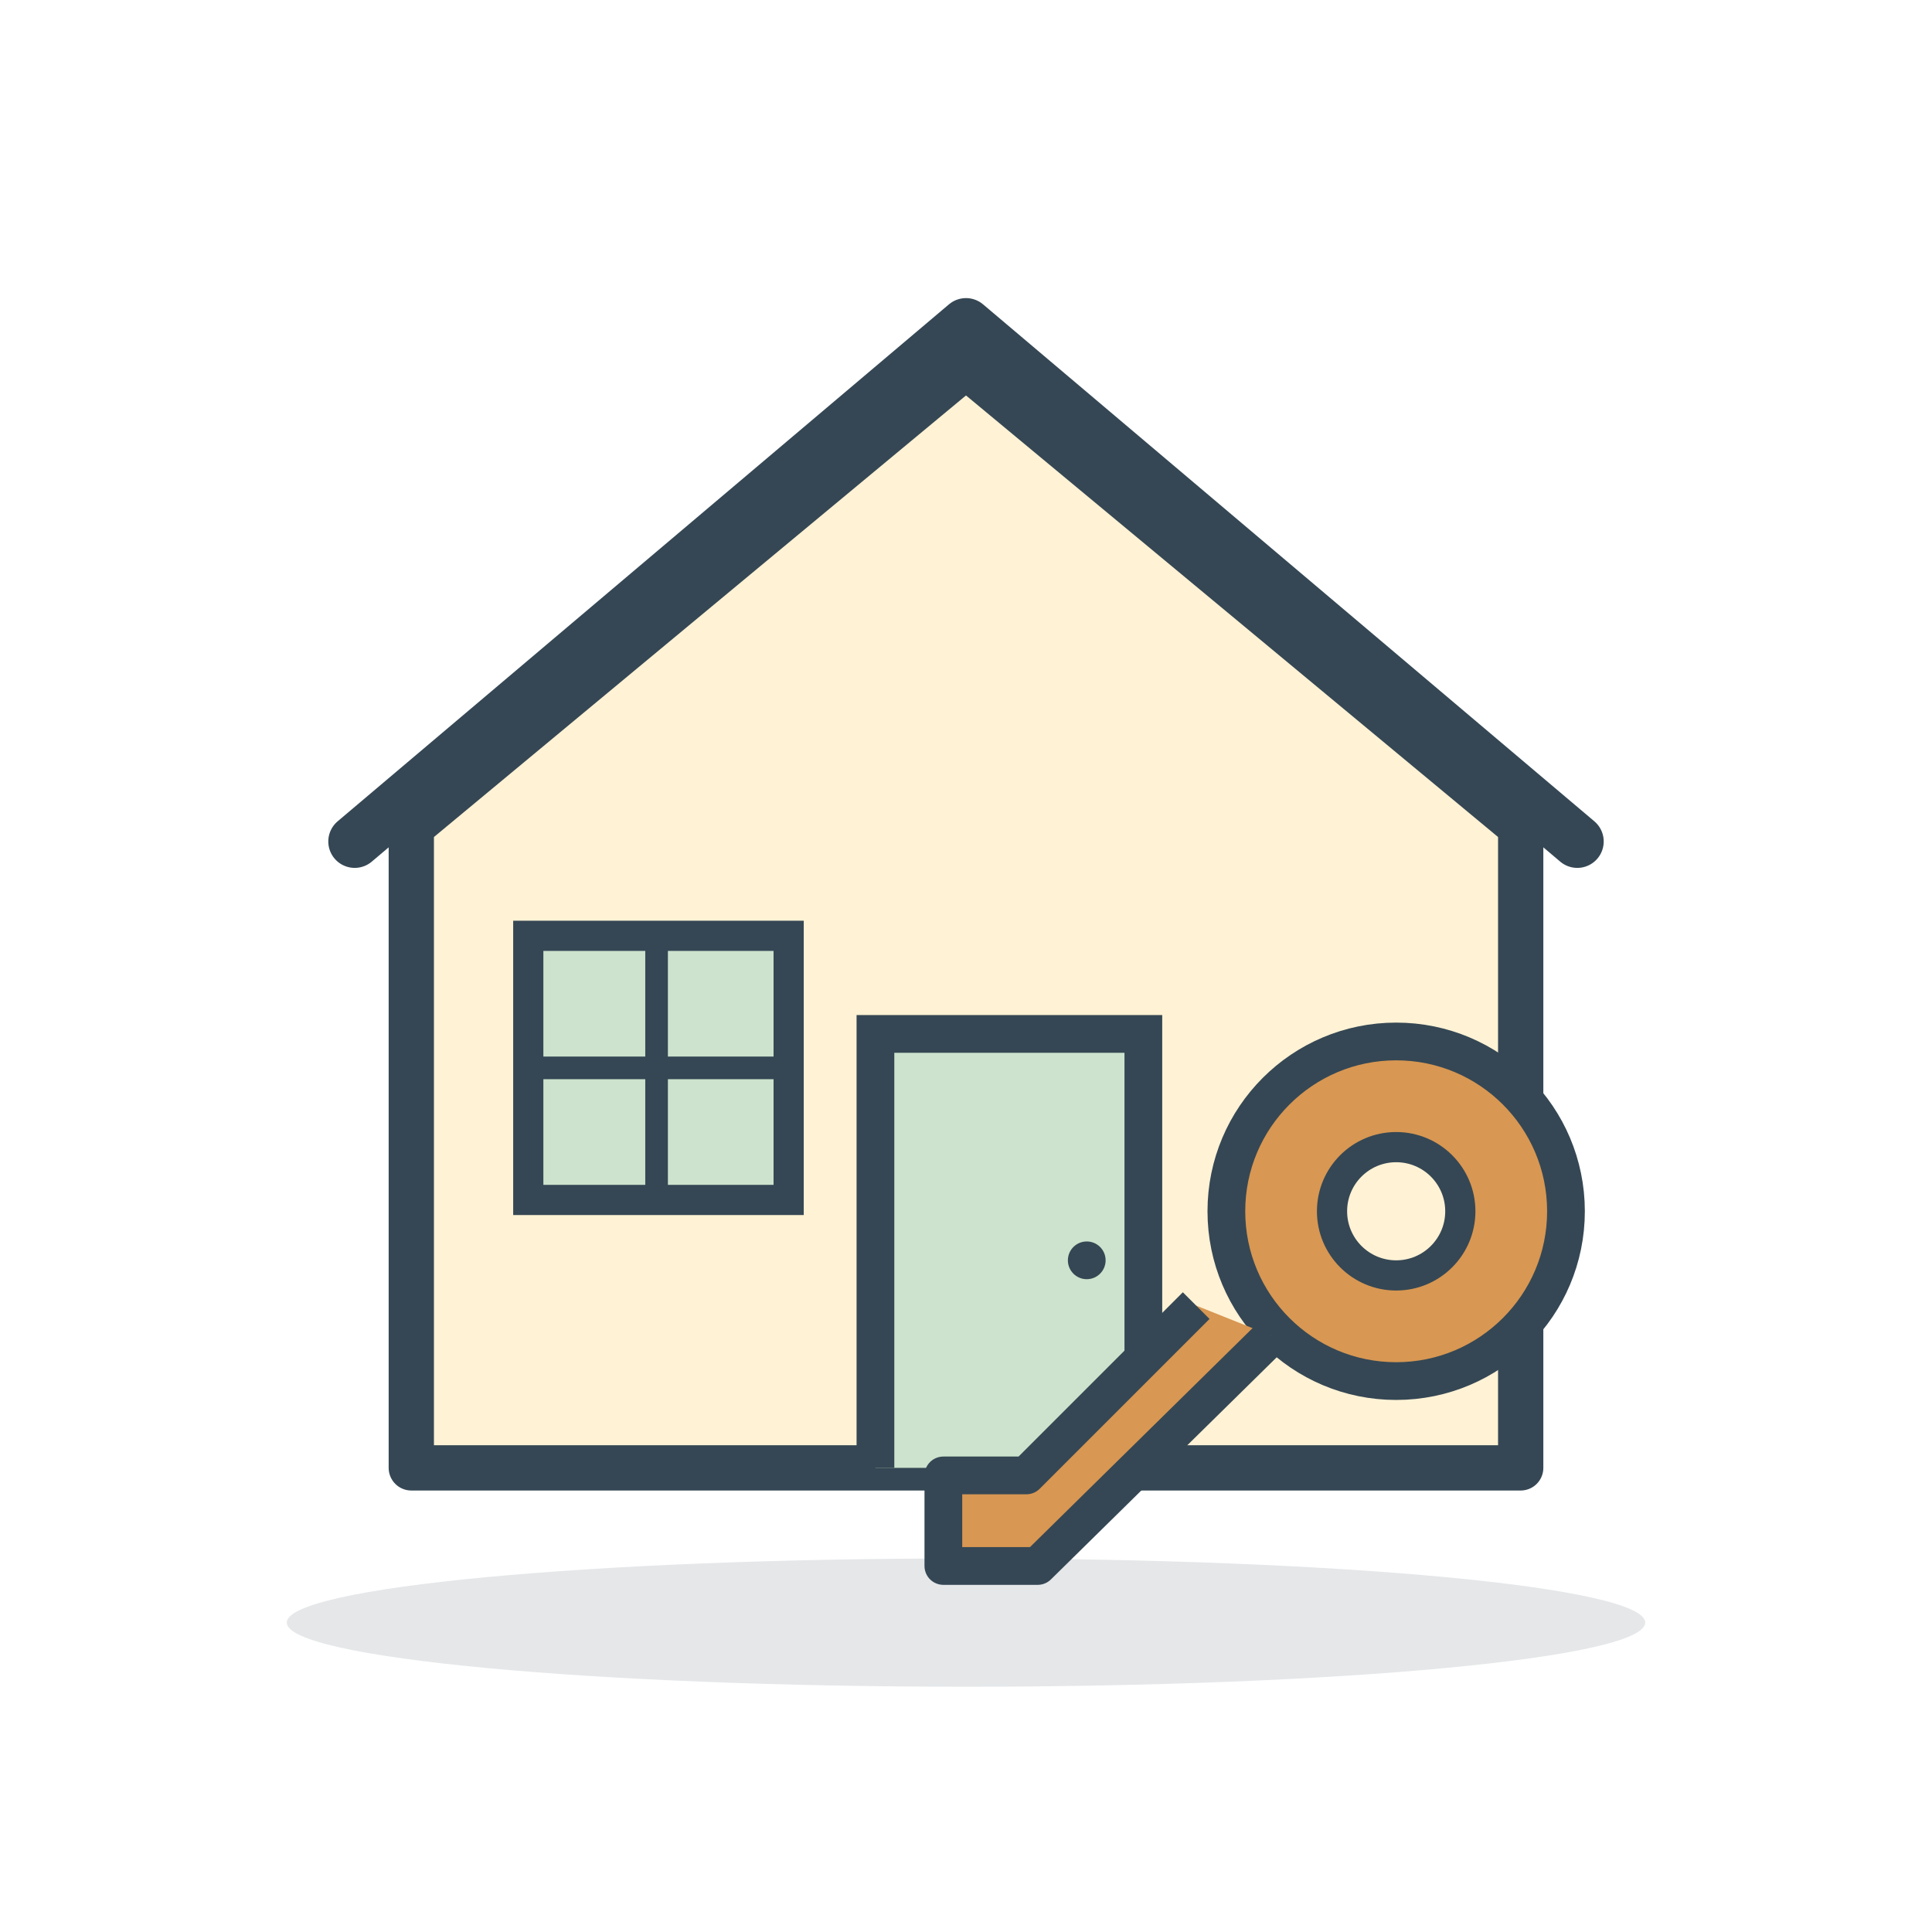
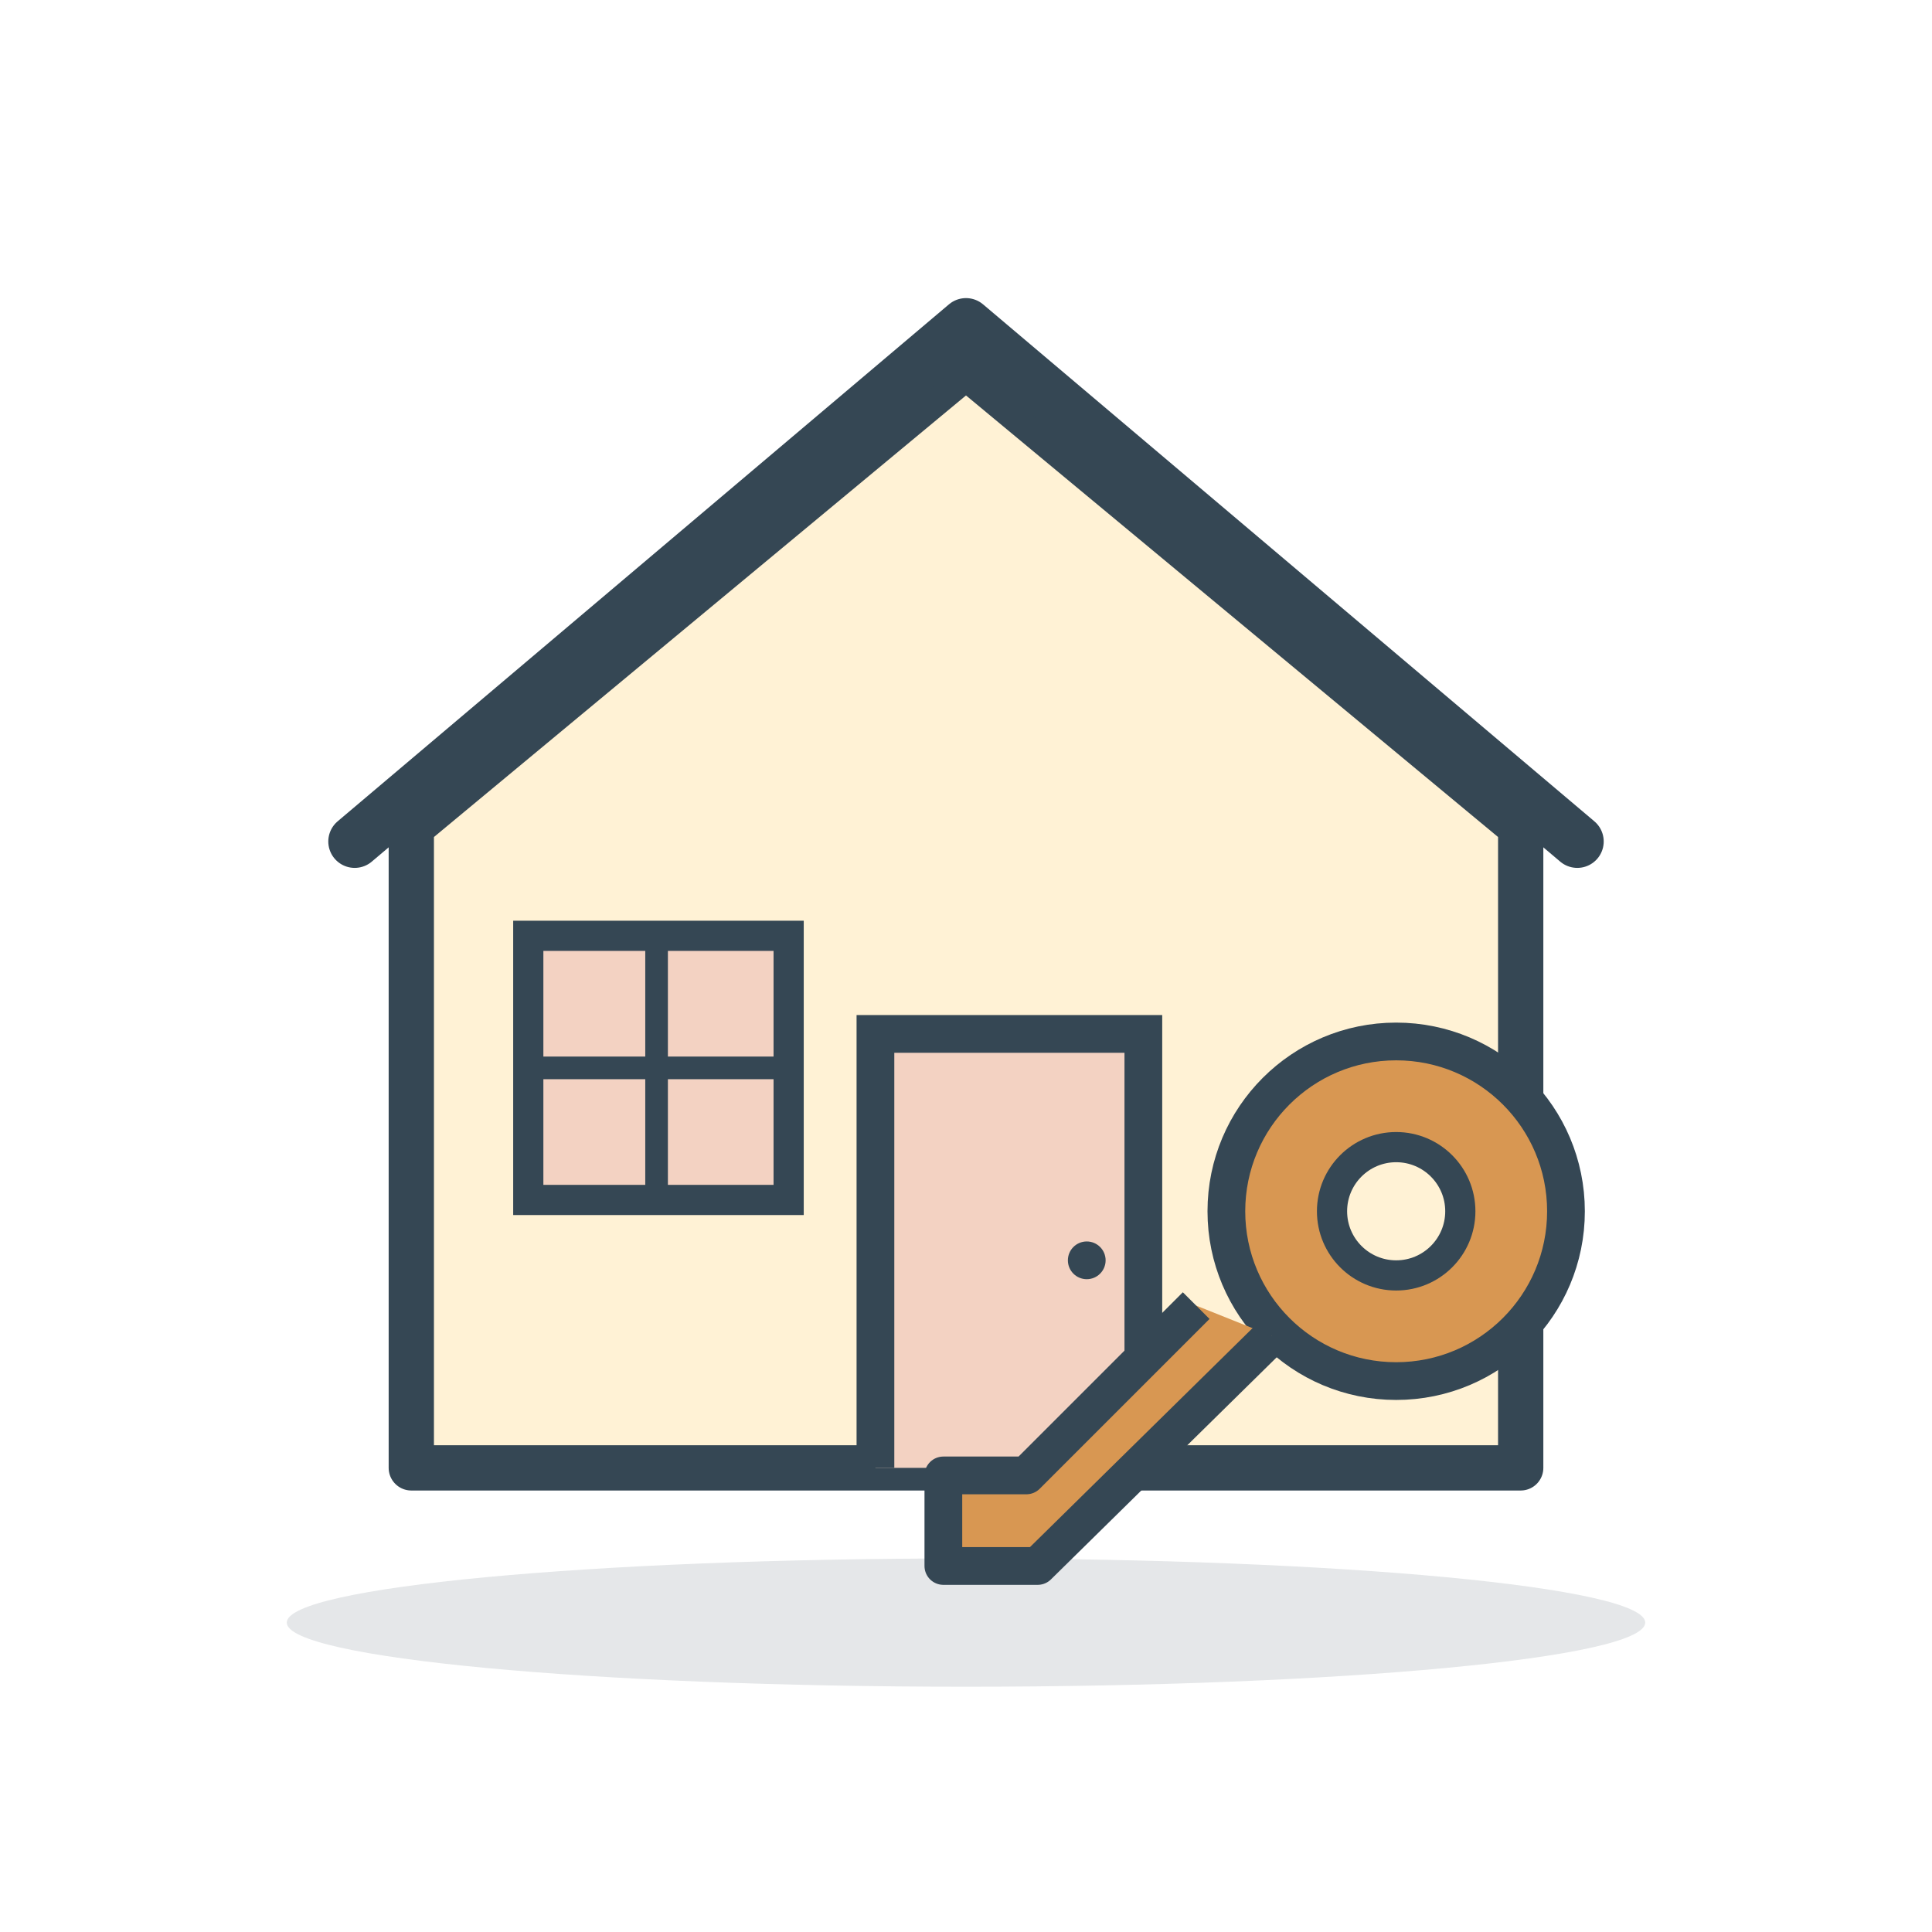
<svg xmlns="http://www.w3.org/2000/svg" viewBox="0 0 512 512" role="img" aria-label="支出/住房/房租">
  <ellipse cx="256" cy="430" rx="180" ry="17" fill="#354754" opacity=".13" />
  <path d="m109 219 147-122 147 122v170H109V219Z" fill="#FFF2D5" stroke="#354754" stroke-width="12" stroke-linejoin="round" />
  <path d="m94 223 162-137 162 137" fill="none" stroke="#354754" stroke-width="14" stroke-linecap="round" stroke-linejoin="round" />
-   <path d="M140 248h69v70h-69Z" fill="#CDE3CD" stroke="#354754" stroke-width="8" />
+   <path d="M140 248h69v70h-69Z" fill="#F3D2C2" stroke="#354754" stroke-width="8" />
  <path d="M174 248v70m-34-35h69" stroke="#354754" stroke-width="6" />
-   <path d="M232 389V274h71v115" fill="#CDE3CD" stroke="#354754" stroke-width="10" />
+   <path d="M232 389V274h71v115" fill="#F3D2C2" stroke="#354754" stroke-width="10" />
  <circle cx="288" cy="334" r="5" fill="#354754" />
  <circle cx="370" cy="321" r="45" fill="#D89752" stroke="#354754" stroke-width="10" />
  <circle cx="370" cy="321" r="17" fill="#FFF2D5" stroke="#354754" stroke-width="8" />
  <path d="m337 354-62 61h-25v-24h22l45-45" fill="#D89752" stroke="#354754" stroke-width="10" stroke-linejoin="round" />
</svg>
